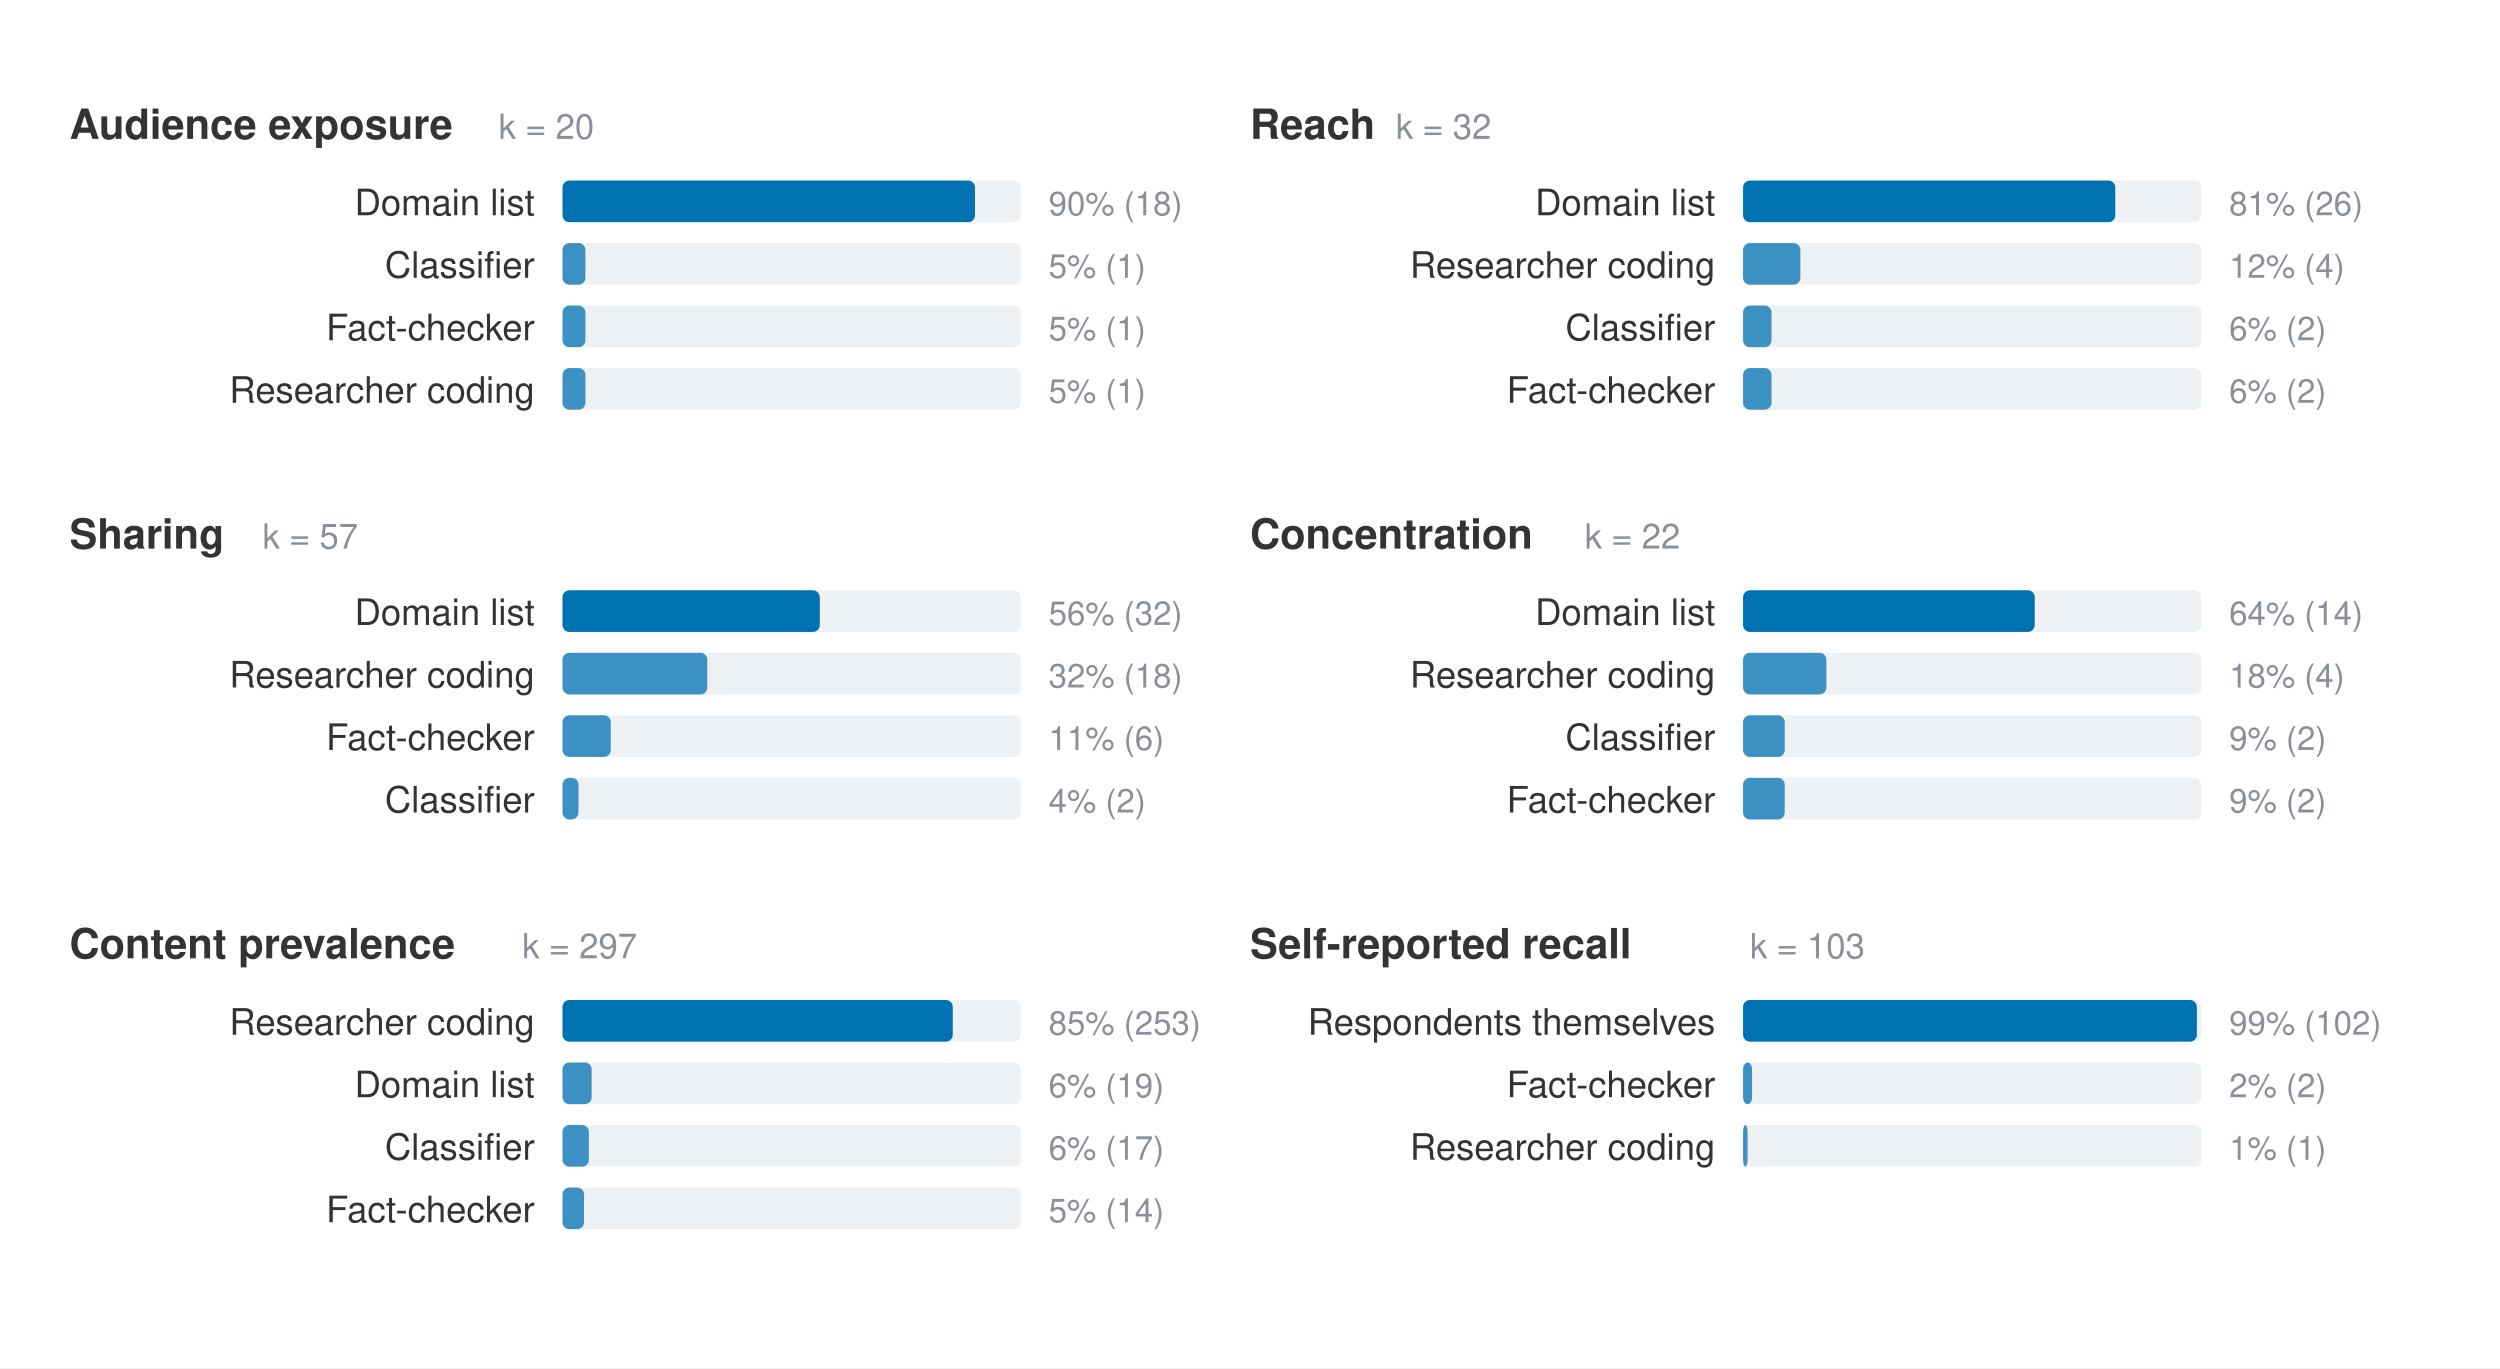
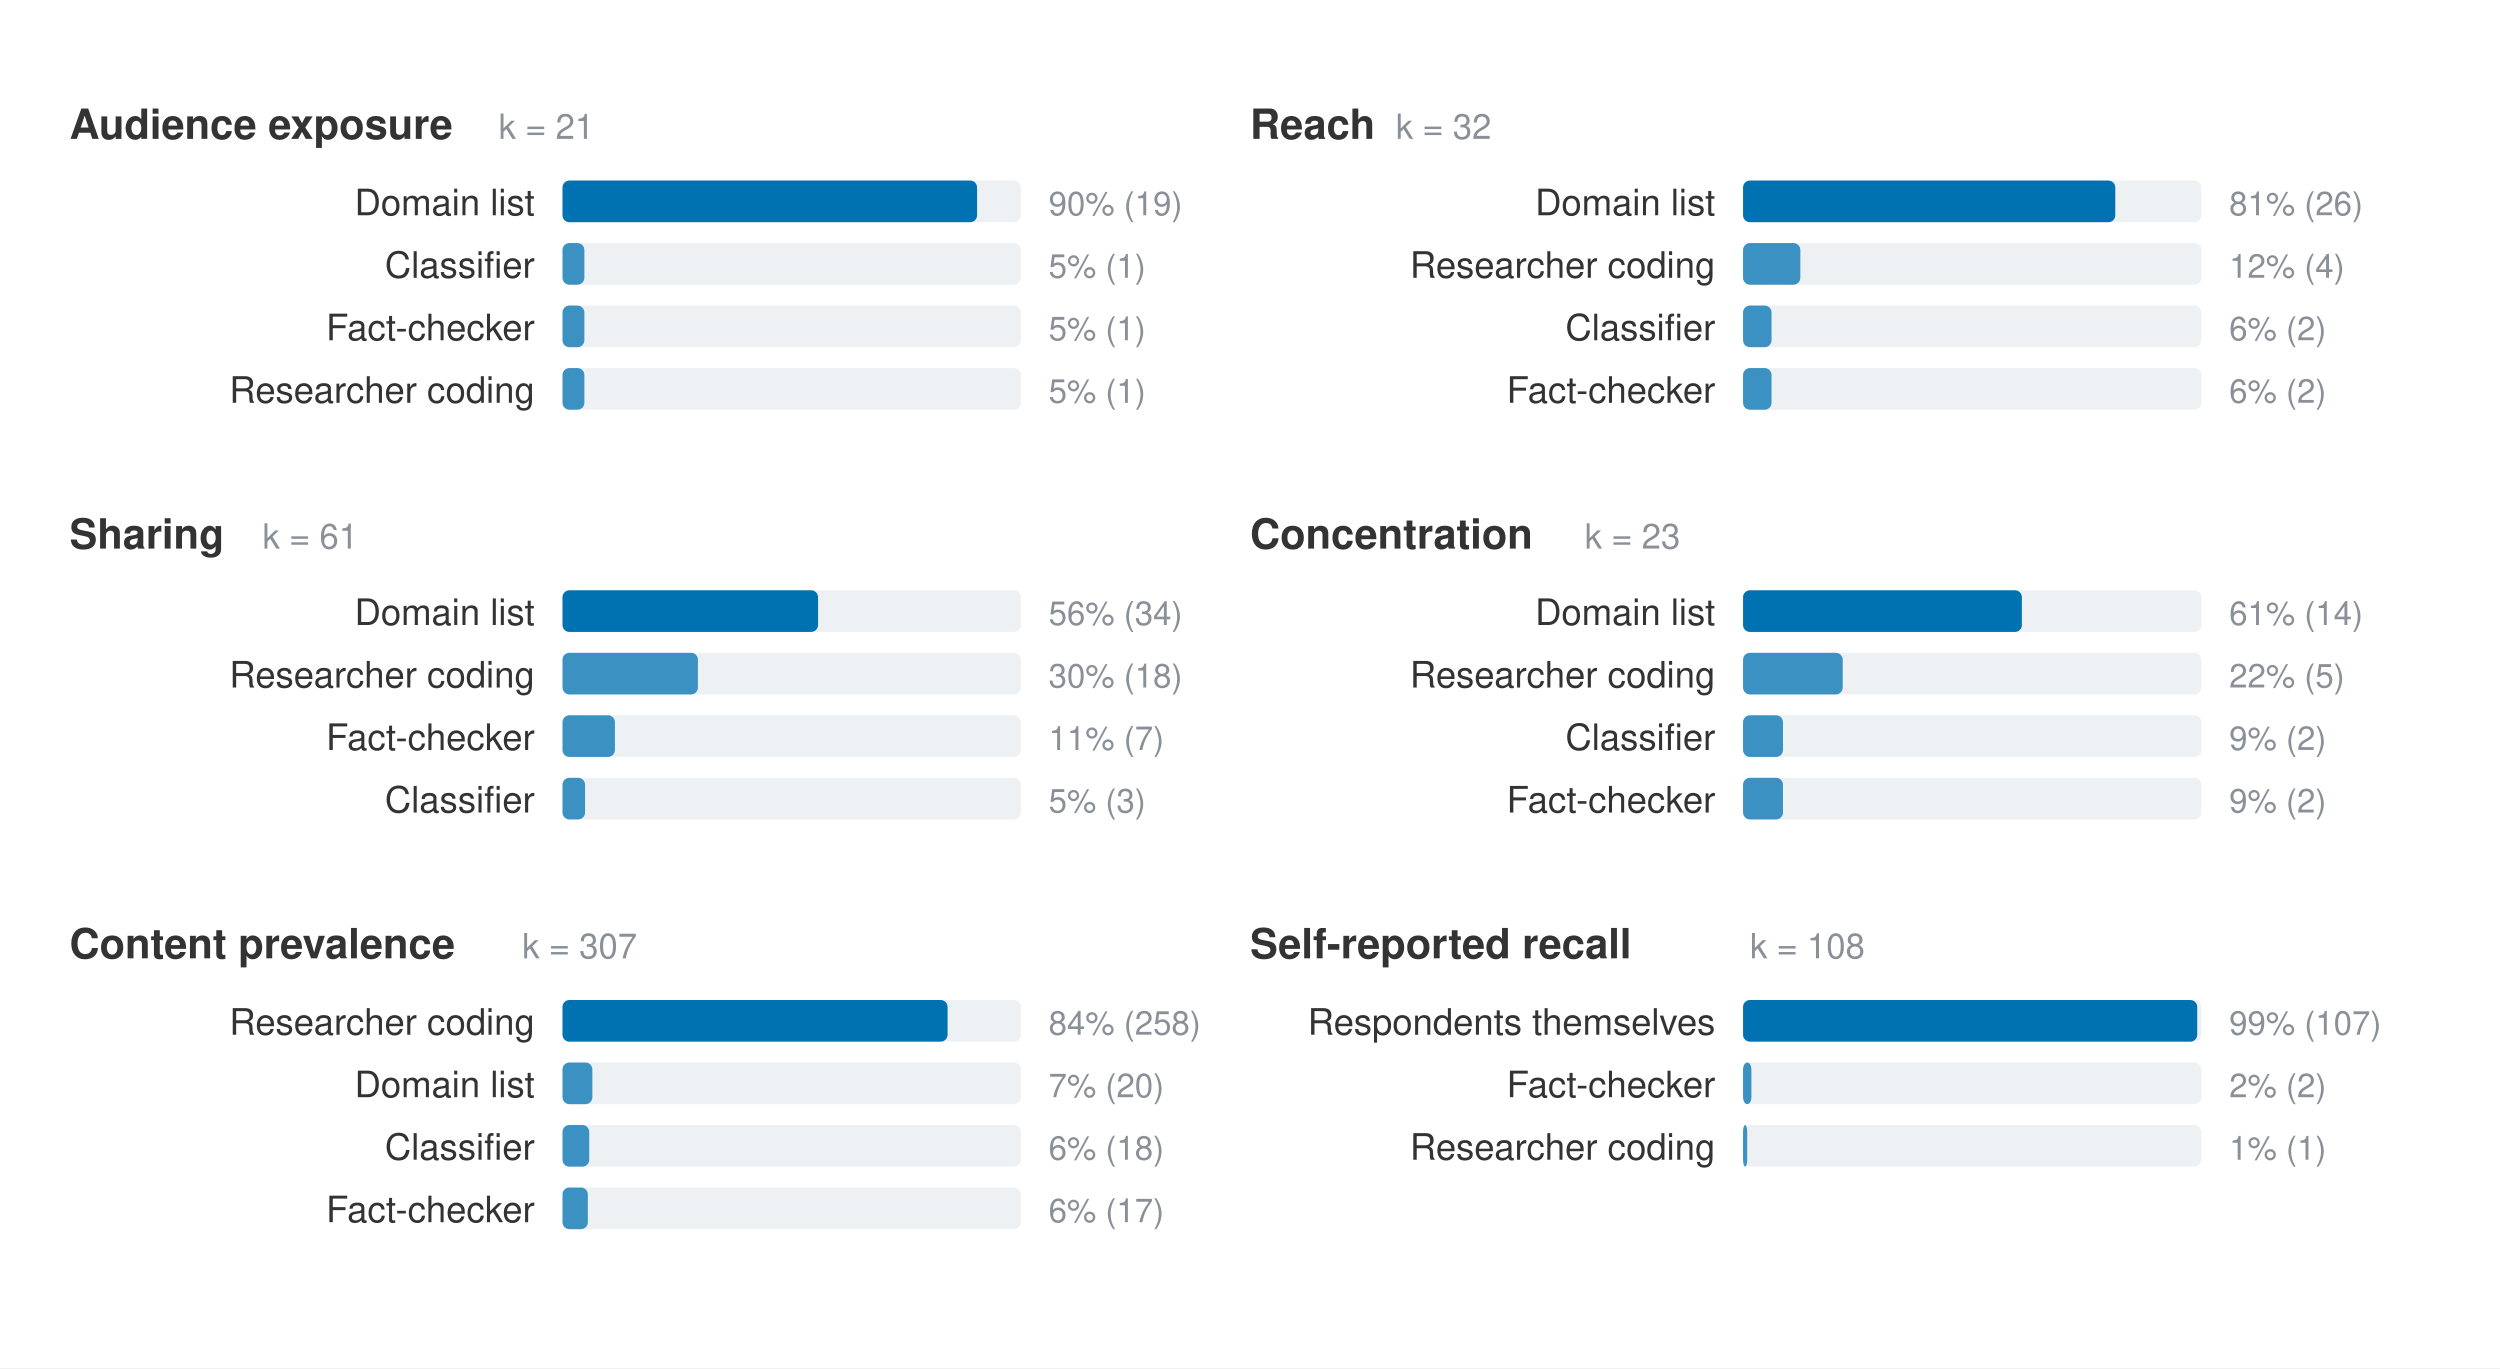
<svg xmlns="http://www.w3.org/2000/svg" width="720" height="394" font-family="Helvetica,Arial,sans-serif">
  <rect width="720" height="394" fill="#fff" />
  <text x="20" y="40" font-size="12" font-weight="bold" fill="#333333">Audience exposure</text>
-   <text x="143.6" y="40" font-size="10" fill="#8a8f98">k = 20</text>
+   <text x="143.6" y="40" font-size="10" fill="#8a8f98">k = 21</text>
  <text x="154" y="62" font-size="10.5" text-anchor="end" fill="#333333">Domain list</text>
  <rect x="162" y="52" width="132" height="12" fill="#eef1f4" rx="2" />
-   <rect x="162" y="52" width="118.8" height="12" fill="#0072B2" rx="2" fill-opacity="1" />
-   <text x="302" y="62" font-size="9.5" fill="#8a8f98">90% (18)</text>
+   <rect x="162" y="52" width="119.4" height="12" fill="#0072B2" rx="2" fill-opacity="1" />
+   <text x="302" y="62" font-size="9.5" fill="#8a8f98">90% (19)</text>
  <text x="154" y="80" font-size="10.5" text-anchor="end" fill="#333333">Classifier</text>
  <rect x="162" y="70" width="132" height="12" fill="#eef1f4" rx="2" />
-   <rect x="162" y="70" width="6.6" height="12" fill="#0072B2" rx="2" fill-opacity="0.75" />
+   <rect x="162" y="70" width="6.3" height="12" fill="#0072B2" rx="2" fill-opacity="0.75" />
  <text x="302" y="80" font-size="9.5" fill="#8a8f98">5% (1)</text>
  <text x="154" y="98" font-size="10.5" text-anchor="end" fill="#333333">Fact-checker</text>
  <rect x="162" y="88" width="132" height="12" fill="#eef1f4" rx="2" />
-   <rect x="162" y="88" width="6.6" height="12" fill="#0072B2" rx="2" fill-opacity="0.75" />
+   <rect x="162" y="88" width="6.3" height="12" fill="#0072B2" rx="2" fill-opacity="0.75" />
  <text x="302" y="98" font-size="9.5" fill="#8a8f98">5% (1)</text>
  <text x="154" y="116" font-size="10.5" text-anchor="end" fill="#333333">Researcher coding</text>
  <rect x="162" y="106" width="132" height="12" fill="#eef1f4" rx="2" />
-   <rect x="162" y="106" width="6.6" height="12" fill="#0072B2" rx="2" fill-opacity="0.75" />
+   <rect x="162" y="106" width="6.3" height="12" fill="#0072B2" rx="2" fill-opacity="0.75" />
  <text x="302" y="116" font-size="9.5" fill="#8a8f98">5% (1)</text>
  <text x="360" y="40" font-size="12" font-weight="bold" fill="#333333">Reach</text>
  <text x="402.0" y="40" font-size="10" fill="#8a8f98">k = 32</text>
  <text x="494" y="62" font-size="10.5" text-anchor="end" fill="#333333">Domain list</text>
  <rect x="502" y="52" width="132" height="12" fill="#eef1f4" rx="2" />
  <rect x="502" y="52" width="107.2" height="12" fill="#0072B2" rx="2" fill-opacity="1" />
  <text x="642" y="62" font-size="9.5" fill="#8a8f98">81% (26)</text>
  <text x="494" y="80" font-size="10.5" text-anchor="end" fill="#333333">Researcher coding</text>
  <rect x="502" y="70" width="132" height="12" fill="#eef1f4" rx="2" />
  <rect x="502" y="70" width="16.5" height="12" fill="#0072B2" rx="2" fill-opacity="0.75" />
  <text x="642" y="80" font-size="9.5" fill="#8a8f98">12% (4)</text>
  <text x="494" y="98" font-size="10.5" text-anchor="end" fill="#333333">Classifier</text>
  <rect x="502" y="88" width="132" height="12" fill="#eef1f4" rx="2" />
  <rect x="502" y="88" width="8.2" height="12" fill="#0072B2" rx="2" fill-opacity="0.75" />
  <text x="642" y="98" font-size="9.5" fill="#8a8f98">6% (2)</text>
  <text x="494" y="116" font-size="10.5" text-anchor="end" fill="#333333">Fact-checker</text>
  <rect x="502" y="106" width="132" height="12" fill="#eef1f4" rx="2" />
  <rect x="502" y="106" width="8.2" height="12" fill="#0072B2" rx="2" fill-opacity="0.75" />
  <text x="642" y="116" font-size="9.5" fill="#8a8f98">6% (2)</text>
  <text x="20" y="158" font-size="12" font-weight="bold" fill="#333333">Sharing</text>
-   <text x="75.6" y="158" font-size="10" fill="#8a8f98">k = 57</text>
+   <text x="75.6" y="158" font-size="10" fill="#8a8f98">k = 61</text>
  <text x="154" y="180" font-size="10.5" text-anchor="end" fill="#333333">Domain list</text>
  <rect x="162" y="170" width="132" height="12" fill="#eef1f4" rx="2" />
-   <rect x="162" y="170" width="74.1" height="12" fill="#0072B2" rx="2" fill-opacity="1" />
-   <text x="302" y="180" font-size="9.5" fill="#8a8f98">56% (32)</text>
+   <rect x="162" y="170" width="73.6" height="12" fill="#0072B2" rx="2" fill-opacity="1" />
+   <text x="302" y="180" font-size="9.5" fill="#8a8f98">56% (34)</text>
  <text x="154" y="198" font-size="10.5" text-anchor="end" fill="#333333">Researcher coding</text>
  <rect x="162" y="188" width="132" height="12" fill="#eef1f4" rx="2" />
-   <rect x="162" y="188" width="41.7" height="12" fill="#0072B2" rx="2" fill-opacity="0.75" />
-   <text x="302" y="198" font-size="9.5" fill="#8a8f98">32% (18)</text>
+   <rect x="162" y="188" width="39.0" height="12" fill="#0072B2" rx="2" fill-opacity="0.75" />
+   <text x="302" y="198" font-size="9.5" fill="#8a8f98">30% (18)</text>
  <text x="154" y="216" font-size="10.5" text-anchor="end" fill="#333333">Fact-checker</text>
  <rect x="162" y="206" width="132" height="12" fill="#eef1f4" rx="2" />
-   <rect x="162" y="206" width="13.9" height="12" fill="#0072B2" rx="2" fill-opacity="0.75" />
-   <text x="302" y="216" font-size="9.5" fill="#8a8f98">11% (6)</text>
+   <rect x="162" y="206" width="15.1" height="12" fill="#0072B2" rx="2" fill-opacity="0.75" />
+   <text x="302" y="216" font-size="9.5" fill="#8a8f98">11% (7)</text>
  <text x="154" y="234" font-size="10.5" text-anchor="end" fill="#333333">Classifier</text>
  <rect x="162" y="224" width="132" height="12" fill="#eef1f4" rx="2" />
-   <rect x="162" y="224" width="4.6" height="12" fill="#0072B2" rx="2" fill-opacity="0.75" />
-   <text x="302" y="234" font-size="9.5" fill="#8a8f98">4% (2)</text>
+   <rect x="162" y="224" width="6.5" height="12" fill="#0072B2" rx="2" fill-opacity="0.75" />
+   <text x="302" y="234" font-size="9.5" fill="#8a8f98">5% (3)</text>
  <text x="360" y="158" font-size="12" font-weight="bold" fill="#333333">Concentration</text>
-   <text x="456.4" y="158" font-size="10" fill="#8a8f98">k = 22</text>
+   <text x="456.4" y="158" font-size="10" fill="#8a8f98">k = 23</text>
  <text x="494" y="180" font-size="10.5" text-anchor="end" fill="#333333">Domain list</text>
  <rect x="502" y="170" width="132" height="12" fill="#eef1f4" rx="2" />
-   <rect x="502" y="170" width="84.0" height="12" fill="#0072B2" rx="2" fill-opacity="1" />
-   <text x="642" y="180" font-size="9.5" fill="#8a8f98">64% (14)</text>
+   <rect x="502" y="170" width="80.3" height="12" fill="#0072B2" rx="2" fill-opacity="1" />
+   <text x="642" y="180" font-size="9.5" fill="#8a8f98">61% (14)</text>
  <text x="494" y="198" font-size="10.5" text-anchor="end" fill="#333333">Researcher coding</text>
  <rect x="502" y="188" width="132" height="12" fill="#eef1f4" rx="2" />
-   <rect x="502" y="188" width="24.0" height="12" fill="#0072B2" rx="2" fill-opacity="0.75" />
-   <text x="642" y="198" font-size="9.5" fill="#8a8f98">18% (4)</text>
+   <rect x="502" y="188" width="28.7" height="12" fill="#0072B2" rx="2" fill-opacity="0.75" />
+   <text x="642" y="198" font-size="9.5" fill="#8a8f98">22% (5)</text>
  <text x="494" y="216" font-size="10.5" text-anchor="end" fill="#333333">Classifier</text>
  <rect x="502" y="206" width="132" height="12" fill="#eef1f4" rx="2" />
-   <rect x="502" y="206" width="12.0" height="12" fill="#0072B2" rx="2" fill-opacity="0.75" />
+   <rect x="502" y="206" width="11.5" height="12" fill="#0072B2" rx="2" fill-opacity="0.75" />
  <text x="642" y="216" font-size="9.5" fill="#8a8f98">9% (2)</text>
  <text x="494" y="234" font-size="10.5" text-anchor="end" fill="#333333">Fact-checker</text>
  <rect x="502" y="224" width="132" height="12" fill="#eef1f4" rx="2" />
-   <rect x="502" y="224" width="12.0" height="12" fill="#0072B2" rx="2" fill-opacity="0.75" />
+   <rect x="502" y="224" width="11.5" height="12" fill="#0072B2" rx="2" fill-opacity="0.75" />
  <text x="642" y="234" font-size="9.5" fill="#8a8f98">9% (2)</text>
  <text x="20" y="276" font-size="12" font-weight="bold" fill="#333333">Content prevalence</text>
-   <text x="150.4" y="276" font-size="10" fill="#8a8f98">k = 297</text>
+   <text x="150.4" y="276" font-size="10" fill="#8a8f98">k = 307</text>
  <text x="154" y="298" font-size="10.5" text-anchor="end" fill="#333333">Researcher coding</text>
  <rect x="162" y="288" width="132" height="12" fill="#eef1f4" rx="2" />
-   <rect x="162" y="288" width="112.4" height="12" fill="#0072B2" rx="2" fill-opacity="1" />
-   <text x="302" y="298" font-size="9.5" fill="#8a8f98">85% (253)</text>
+   <rect x="162" y="288" width="110.9" height="12" fill="#0072B2" rx="2" fill-opacity="1" />
+   <text x="302" y="298" font-size="9.5" fill="#8a8f98">84% (258)</text>
  <text x="154" y="316" font-size="10.5" text-anchor="end" fill="#333333">Domain list</text>
  <rect x="162" y="306" width="132" height="12" fill="#eef1f4" rx="2" />
-   <rect x="162" y="306" width="8.4" height="12" fill="#0072B2" rx="2" fill-opacity="0.75" />
-   <text x="302" y="316" font-size="9.5" fill="#8a8f98">6% (19)</text>
+   <rect x="162" y="306" width="8.6" height="12" fill="#0072B2" rx="2" fill-opacity="0.75" />
+   <text x="302" y="316" font-size="9.5" fill="#8a8f98">7% (20)</text>
  <text x="154" y="334" font-size="10.5" text-anchor="end" fill="#333333">Classifier</text>
  <rect x="162" y="324" width="132" height="12" fill="#eef1f4" rx="2" />
-   <rect x="162" y="324" width="7.6" height="12" fill="#0072B2" rx="2" fill-opacity="0.75" />
-   <text x="302" y="334" font-size="9.5" fill="#8a8f98">6% (17)</text>
+   <rect x="162" y="324" width="7.7" height="12" fill="#0072B2" rx="2" fill-opacity="0.75" />
+   <text x="302" y="334" font-size="9.5" fill="#8a8f98">6% (18)</text>
  <text x="154" y="352" font-size="10.5" text-anchor="end" fill="#333333">Fact-checker</text>
  <rect x="162" y="342" width="132" height="12" fill="#eef1f4" rx="2" />
-   <rect x="162" y="342" width="6.2" height="12" fill="#0072B2" rx="2" fill-opacity="0.75" />
-   <text x="302" y="352" font-size="9.5" fill="#8a8f98">5% (14)</text>
+   <rect x="162" y="342" width="7.3" height="12" fill="#0072B2" rx="2" fill-opacity="0.75" />
+   <text x="302" y="352" font-size="9.5" fill="#8a8f98">6% (17)</text>
  <text x="360" y="276" font-size="12" font-weight="bold" fill="#333333">Self-reported recall</text>
-   <text x="504.0" y="276" font-size="10" fill="#8a8f98">k = 103</text>
+   <text x="504.0" y="276" font-size="10" fill="#8a8f98">k = 108</text>
  <text x="494" y="298" font-size="10.5" text-anchor="end" fill="#333333">Respondents themselves</text>
  <rect x="502" y="288" width="132" height="12" fill="#eef1f4" rx="2" />
-   <rect x="502" y="288" width="130.7" height="12" fill="#0072B2" rx="2" fill-opacity="1" />
-   <text x="642" y="298" font-size="9.5" fill="#8a8f98">99% (102)</text>
+   <rect x="502" y="288" width="130.8" height="12" fill="#0072B2" rx="2" fill-opacity="1" />
+   <text x="642" y="298" font-size="9.5" fill="#8a8f98">99% (107)</text>
  <text x="494" y="316" font-size="10.5" text-anchor="end" fill="#333333">Fact-checker</text>
  <rect x="502" y="306" width="132" height="12" fill="#eef1f4" rx="2" />
-   <rect x="502" y="306" width="2.6" height="12" fill="#0072B2" rx="2" fill-opacity="0.75" />
+   <rect x="502" y="306" width="2.4" height="12" fill="#0072B2" rx="2" fill-opacity="0.75" />
  <text x="642" y="316" font-size="9.5" fill="#8a8f98">2% (2)</text>
  <text x="494" y="334" font-size="10.5" text-anchor="end" fill="#333333">Researcher coding</text>
  <rect x="502" y="324" width="132" height="12" fill="#eef1f4" rx="2" />
-   <rect x="502" y="324" width="1.3" height="12" fill="#0072B2" rx="2" fill-opacity="0.75" />
+   <rect x="502" y="324" width="1.2" height="12" fill="#0072B2" rx="2" fill-opacity="0.75" />
  <text x="642" y="334" font-size="9.5" fill="#8a8f98">1% (1)</text>
</svg>
